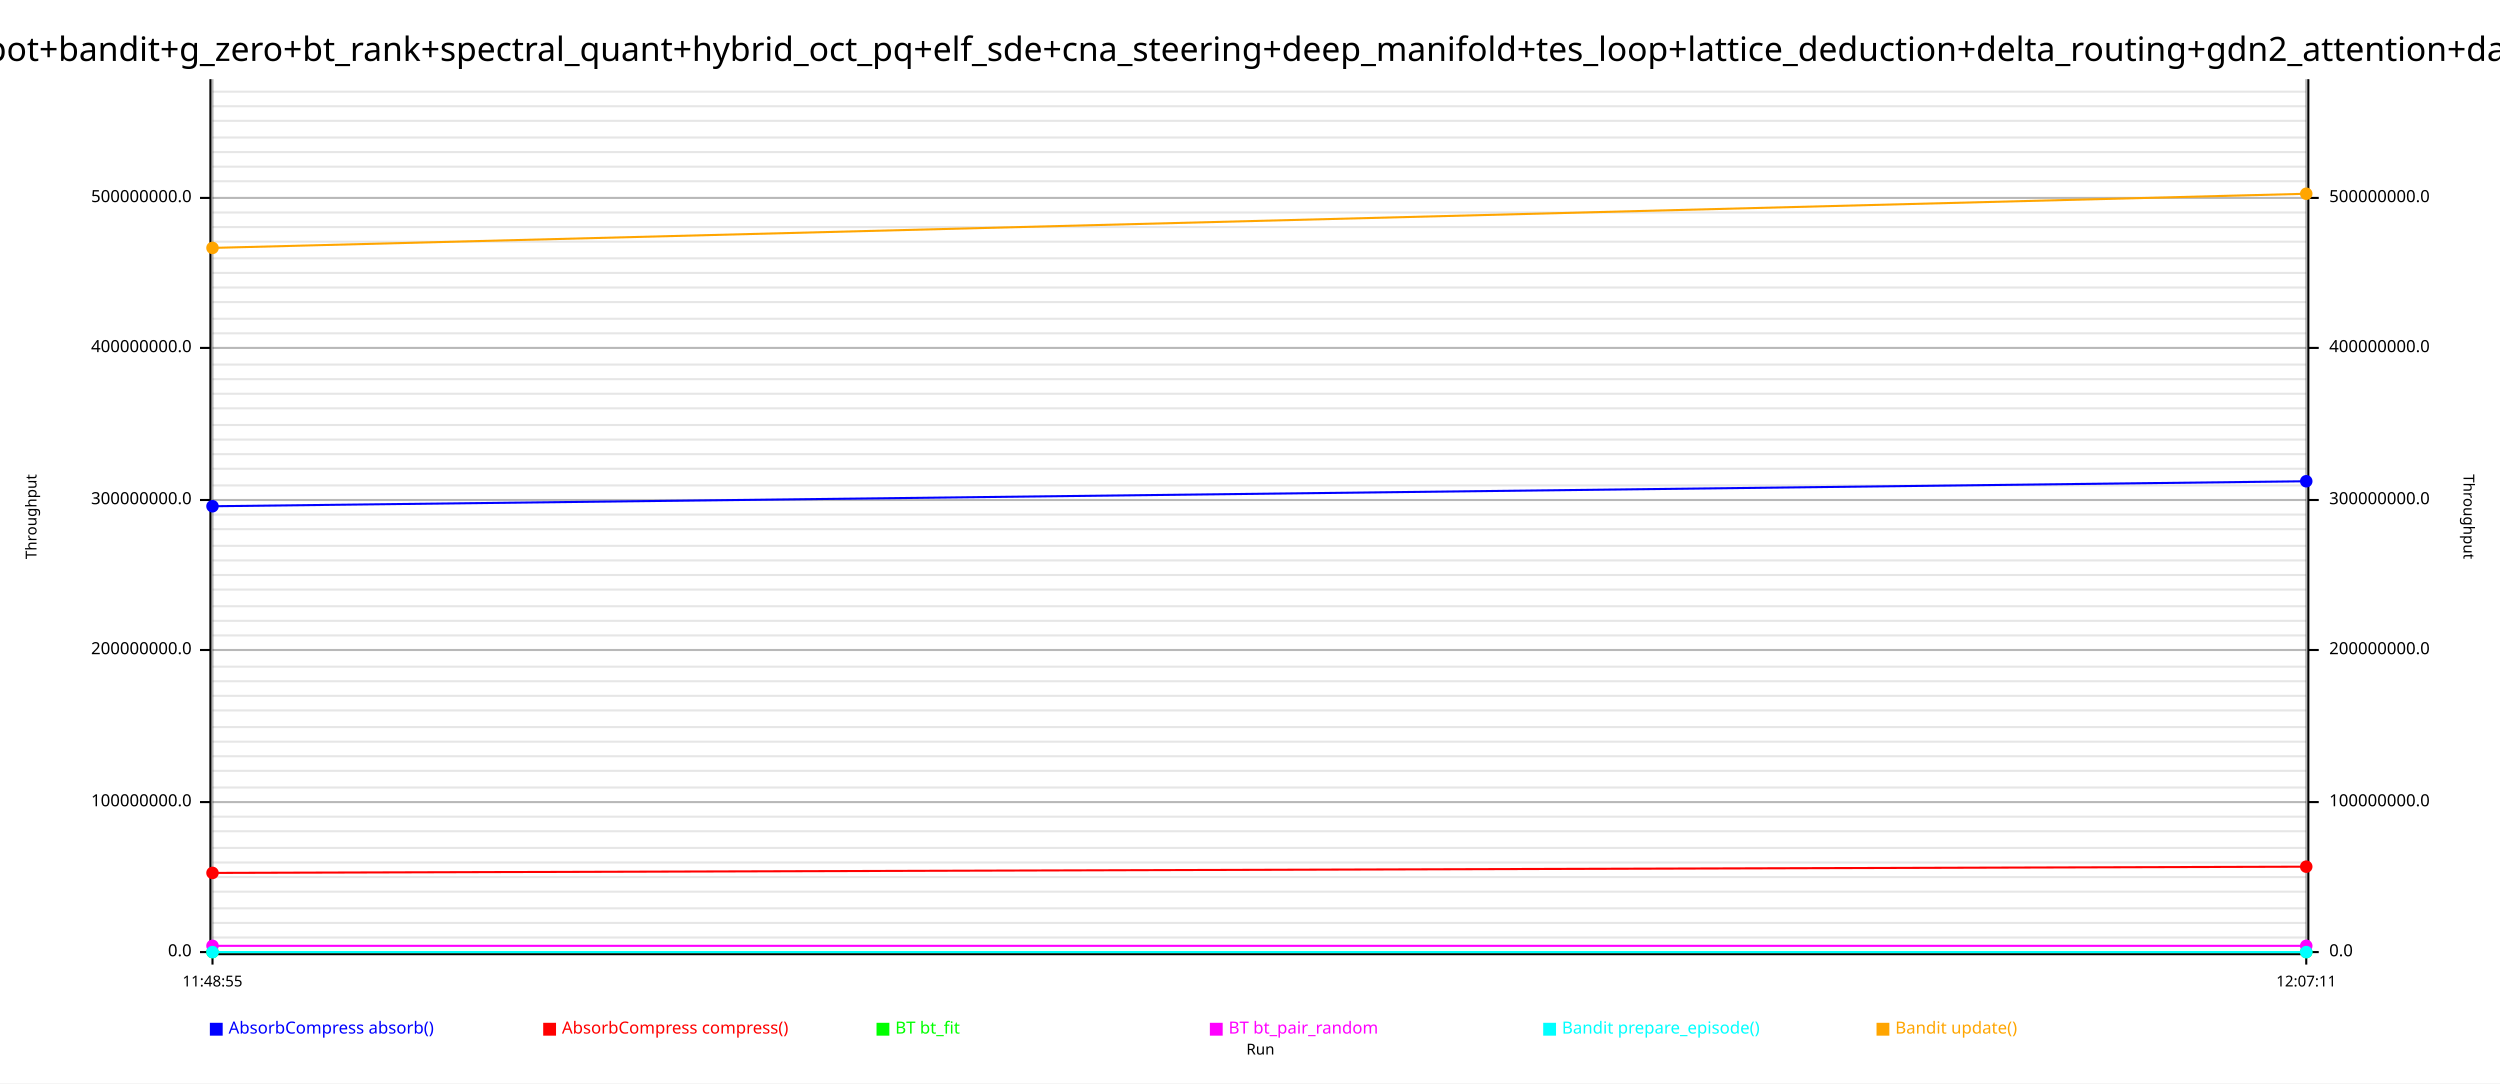
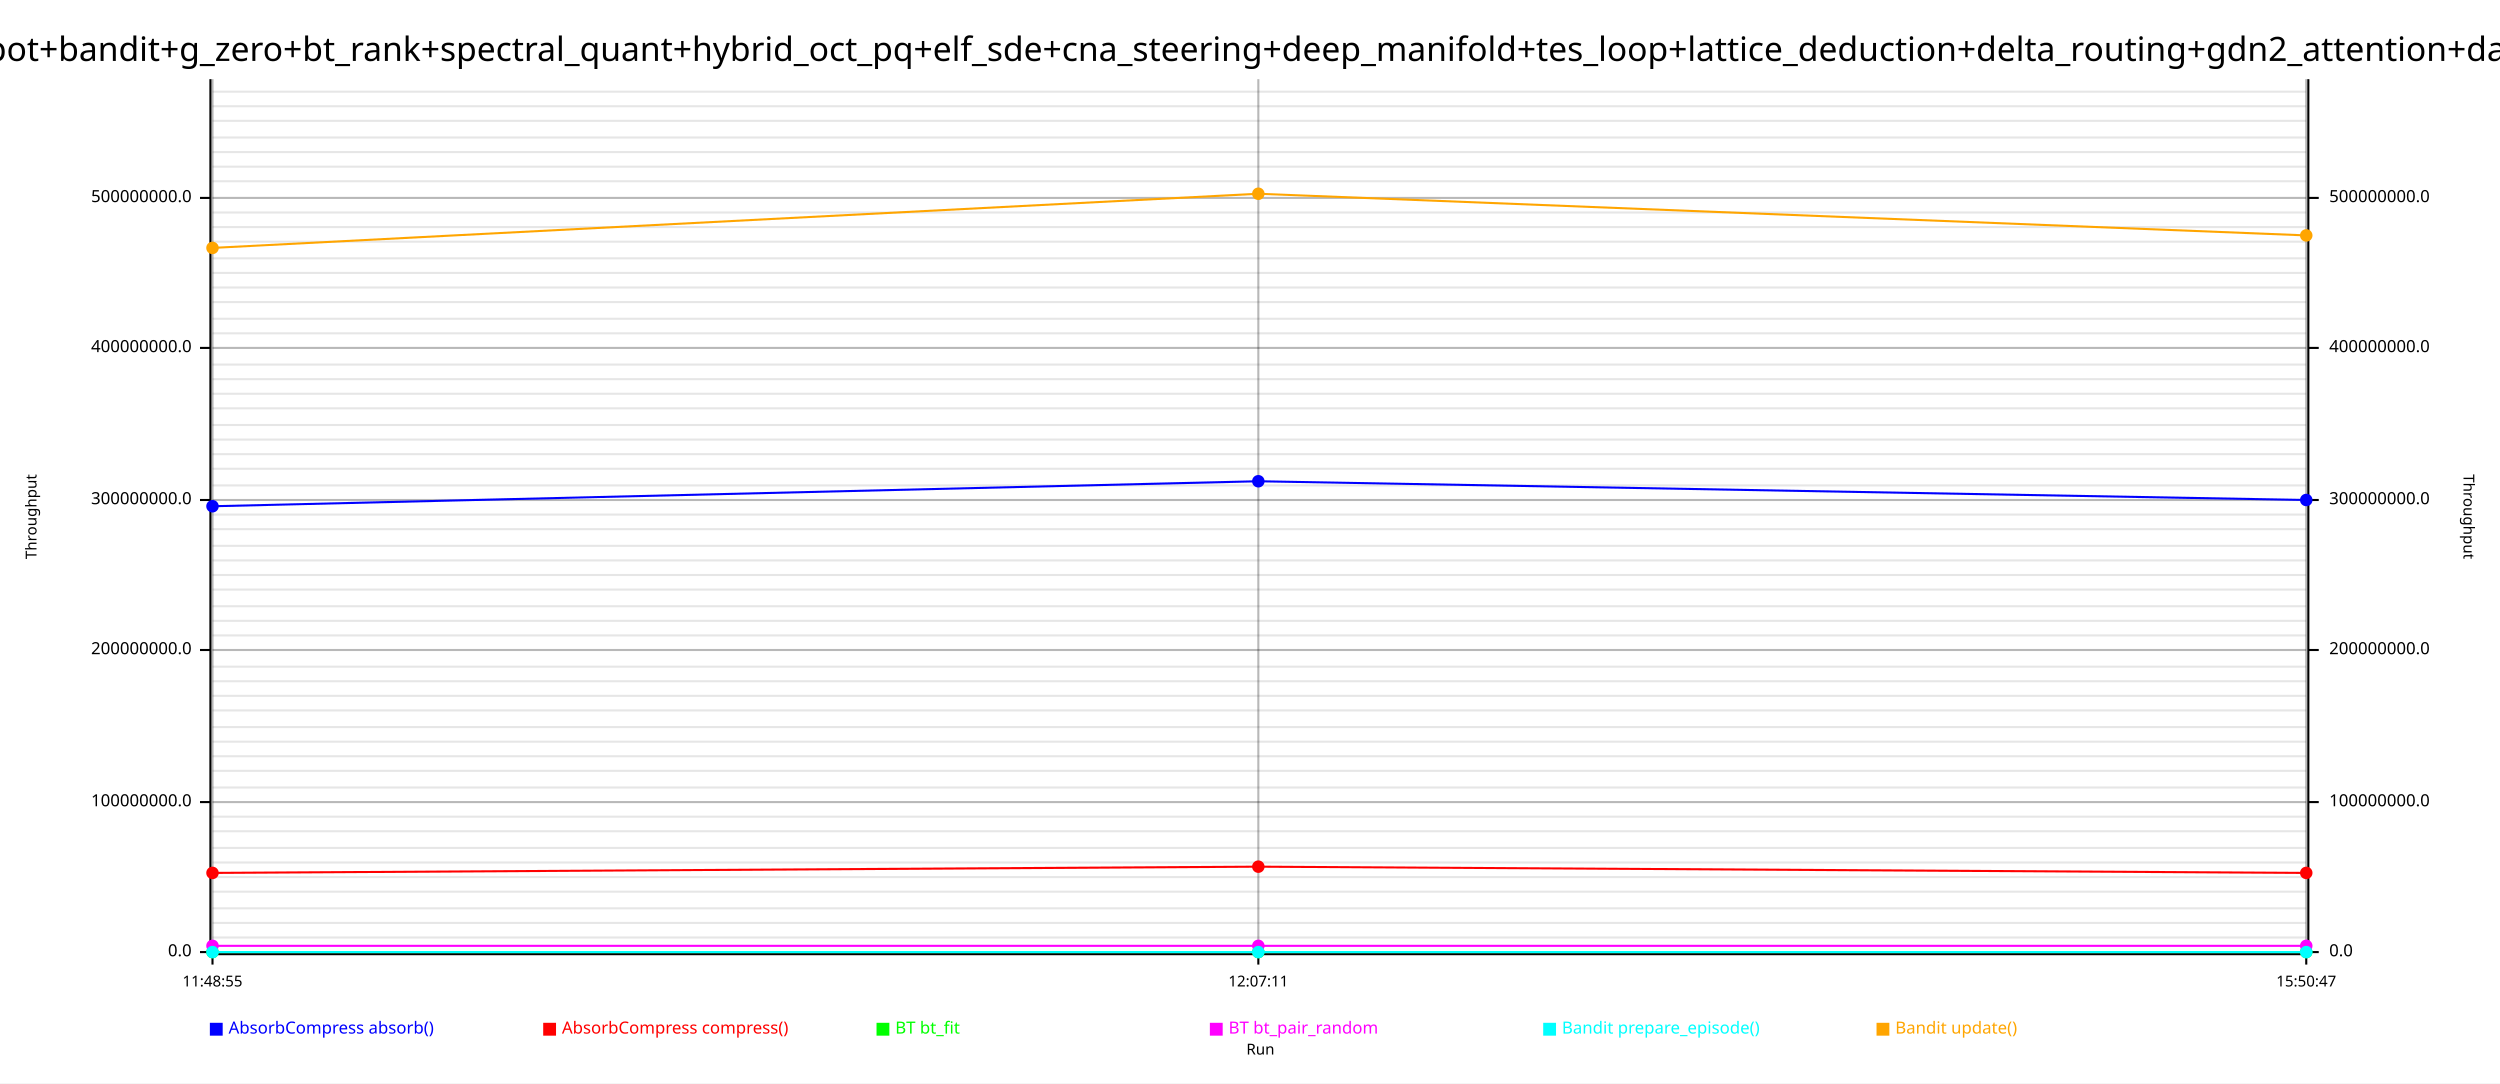
<svg xmlns="http://www.w3.org/2000/svg" width="1200" height="520" viewBox="0 0 1200 520">
  <rect x="0" y="0" width="1200" height="520" opacity="1" fill="#FFFFFF" stroke="none" />
  <text x="600" y="17" dy="0.76em" text-anchor="middle" font-family="sans-serif" font-size="16.129" opacity="1" fill="#000000">
Distill — Time Series [sparse_mlp+domain_latent+ppot+bandit+g_zero+bt_rank+spectral_quant+hybrid_oct_pq+elf_sde+cna_steering+deep_manifold+tes_loop+lattice_deduction+delta_routing+gdn2_attention+dash_attn+dreamer+lt2_looped+plasma_path+tf_loop]
</text>
  <line opacity="0.1" stroke="#000000" stroke-width="1" x1="102" y1="457" x2="102" y2="38" />
+   <line opacity="0.1" stroke="#000000" stroke-width="1" x1="604" y1="457" x2="604" y2="38" />
  <line opacity="0.1" stroke="#000000" stroke-width="1" x1="1107" y1="457" x2="1107" y2="38" />
  <line opacity="0.1" stroke="#000000" stroke-width="1" x1="102" y1="457" x2="1107" y2="457" />
  <line opacity="0.1" stroke="#000000" stroke-width="1" x1="102" y1="450" x2="1107" y2="450" />
  <line opacity="0.1" stroke="#000000" stroke-width="1" x1="102" y1="443" x2="1107" y2="443" />
  <line opacity="0.1" stroke="#000000" stroke-width="1" x1="102" y1="436" x2="1107" y2="436" />
  <line opacity="0.1" stroke="#000000" stroke-width="1" x1="102" y1="428" x2="1107" y2="428" />
  <line opacity="0.1" stroke="#000000" stroke-width="1" x1="102" y1="421" x2="1107" y2="421" />
  <line opacity="0.1" stroke="#000000" stroke-width="1" x1="102" y1="414" x2="1107" y2="414" />
  <line opacity="0.1" stroke="#000000" stroke-width="1" x1="102" y1="407" x2="1107" y2="407" />
  <line opacity="0.1" stroke="#000000" stroke-width="1" x1="102" y1="399" x2="1107" y2="399" />
  <line opacity="0.1" stroke="#000000" stroke-width="1" x1="102" y1="392" x2="1107" y2="392" />
  <line opacity="0.1" stroke="#000000" stroke-width="1" x1="102" y1="385" x2="1107" y2="385" />
  <line opacity="0.1" stroke="#000000" stroke-width="1" x1="102" y1="378" x2="1107" y2="378" />
  <line opacity="0.1" stroke="#000000" stroke-width="1" x1="102" y1="370" x2="1107" y2="370" />
  <line opacity="0.1" stroke="#000000" stroke-width="1" x1="102" y1="363" x2="1107" y2="363" />
  <line opacity="0.1" stroke="#000000" stroke-width="1" x1="102" y1="356" x2="1107" y2="356" />
  <line opacity="0.1" stroke="#000000" stroke-width="1" x1="102" y1="349" x2="1107" y2="349" />
  <line opacity="0.1" stroke="#000000" stroke-width="1" x1="102" y1="341" x2="1107" y2="341" />
  <line opacity="0.1" stroke="#000000" stroke-width="1" x1="102" y1="334" x2="1107" y2="334" />
  <line opacity="0.1" stroke="#000000" stroke-width="1" x1="102" y1="327" x2="1107" y2="327" />
  <line opacity="0.1" stroke="#000000" stroke-width="1" x1="102" y1="320" x2="1107" y2="320" />
  <line opacity="0.1" stroke="#000000" stroke-width="1" x1="102" y1="312" x2="1107" y2="312" />
  <line opacity="0.1" stroke="#000000" stroke-width="1" x1="102" y1="305" x2="1107" y2="305" />
  <line opacity="0.1" stroke="#000000" stroke-width="1" x1="102" y1="298" x2="1107" y2="298" />
  <line opacity="0.1" stroke="#000000" stroke-width="1" x1="102" y1="291" x2="1107" y2="291" />
  <line opacity="0.1" stroke="#000000" stroke-width="1" x1="102" y1="283" x2="1107" y2="283" />
  <line opacity="0.1" stroke="#000000" stroke-width="1" x1="102" y1="276" x2="1107" y2="276" />
  <line opacity="0.1" stroke="#000000" stroke-width="1" x1="102" y1="269" x2="1107" y2="269" />
  <line opacity="0.1" stroke="#000000" stroke-width="1" x1="102" y1="262" x2="1107" y2="262" />
  <line opacity="0.1" stroke="#000000" stroke-width="1" x1="102" y1="254" x2="1107" y2="254" />
  <line opacity="0.1" stroke="#000000" stroke-width="1" x1="102" y1="247" x2="1107" y2="247" />
  <line opacity="0.1" stroke="#000000" stroke-width="1" x1="102" y1="240" x2="1107" y2="240" />
  <line opacity="0.1" stroke="#000000" stroke-width="1" x1="102" y1="233" x2="1107" y2="233" />
  <line opacity="0.1" stroke="#000000" stroke-width="1" x1="102" y1="225" x2="1107" y2="225" />
  <line opacity="0.1" stroke="#000000" stroke-width="1" x1="102" y1="218" x2="1107" y2="218" />
  <line opacity="0.1" stroke="#000000" stroke-width="1" x1="102" y1="211" x2="1107" y2="211" />
  <line opacity="0.1" stroke="#000000" stroke-width="1" x1="102" y1="204" x2="1107" y2="204" />
  <line opacity="0.1" stroke="#000000" stroke-width="1" x1="102" y1="196" x2="1107" y2="196" />
  <line opacity="0.1" stroke="#000000" stroke-width="1" x1="102" y1="189" x2="1107" y2="189" />
  <line opacity="0.1" stroke="#000000" stroke-width="1" x1="102" y1="182" x2="1107" y2="182" />
  <line opacity="0.1" stroke="#000000" stroke-width="1" x1="102" y1="175" x2="1107" y2="175" />
  <line opacity="0.1" stroke="#000000" stroke-width="1" x1="102" y1="167" x2="1107" y2="167" />
  <line opacity="0.1" stroke="#000000" stroke-width="1" x1="102" y1="160" x2="1107" y2="160" />
  <line opacity="0.1" stroke="#000000" stroke-width="1" x1="102" y1="153" x2="1107" y2="153" />
  <line opacity="0.1" stroke="#000000" stroke-width="1" x1="102" y1="145" x2="1107" y2="145" />
  <line opacity="0.1" stroke="#000000" stroke-width="1" x1="102" y1="138" x2="1107" y2="138" />
  <line opacity="0.1" stroke="#000000" stroke-width="1" x1="102" y1="131" x2="1107" y2="131" />
  <line opacity="0.1" stroke="#000000" stroke-width="1" x1="102" y1="124" x2="1107" y2="124" />
  <line opacity="0.1" stroke="#000000" stroke-width="1" x1="102" y1="116" x2="1107" y2="116" />
  <line opacity="0.1" stroke="#000000" stroke-width="1" x1="102" y1="109" x2="1107" y2="109" />
  <line opacity="0.1" stroke="#000000" stroke-width="1" x1="102" y1="102" x2="1107" y2="102" />
  <line opacity="0.1" stroke="#000000" stroke-width="1" x1="102" y1="95" x2="1107" y2="95" />
  <line opacity="0.1" stroke="#000000" stroke-width="1" x1="102" y1="87" x2="1107" y2="87" />
  <line opacity="0.1" stroke="#000000" stroke-width="1" x1="102" y1="80" x2="1107" y2="80" />
  <line opacity="0.1" stroke="#000000" stroke-width="1" x1="102" y1="73" x2="1107" y2="73" />
  <line opacity="0.1" stroke="#000000" stroke-width="1" x1="102" y1="66" x2="1107" y2="66" />
  <line opacity="0.1" stroke="#000000" stroke-width="1" x1="102" y1="58" x2="1107" y2="58" />
  <line opacity="0.1" stroke="#000000" stroke-width="1" x1="102" y1="51" x2="1107" y2="51" />
  <line opacity="0.1" stroke="#000000" stroke-width="1" x1="102" y1="44" x2="1107" y2="44" />
  <text x="12" y="248" dy="0.76em" text-anchor="middle" font-family="sans-serif" font-size="7.258" opacity="1" fill="#000000" transform="rotate(270, 12, 248)">
Throughput
</text>
  <text x="605" y="508" dy="-0.5ex" text-anchor="middle" font-family="sans-serif" font-size="7.258" opacity="1" fill="#000000">
Run
</text>
  <text x="1188" y="248" dy="0.76em" text-anchor="middle" font-family="sans-serif" font-size="7.258" opacity="1" fill="#000000" transform="rotate(90, 1188, 248)">
Throughput
</text>
  <line opacity="0.2" stroke="#000000" stroke-width="1" x1="102" y1="457" x2="102" y2="38" />
+   <line opacity="0.2" stroke="#000000" stroke-width="1" x1="604" y1="457" x2="604" y2="38" />
  <line opacity="0.2" stroke="#000000" stroke-width="1" x1="1107" y1="457" x2="1107" y2="38" />
  <line opacity="0.2" stroke="#000000" stroke-width="1" x1="102" y1="457" x2="1107" y2="457" />
  <line opacity="0.2" stroke="#000000" stroke-width="1" x1="102" y1="385" x2="1107" y2="385" />
  <line opacity="0.2" stroke="#000000" stroke-width="1" x1="102" y1="312" x2="1107" y2="312" />
  <line opacity="0.2" stroke="#000000" stroke-width="1" x1="102" y1="240" x2="1107" y2="240" />
  <line opacity="0.2" stroke="#000000" stroke-width="1" x1="102" y1="167" x2="1107" y2="167" />
  <line opacity="0.2" stroke="#000000" stroke-width="1" x1="102" y1="95" x2="1107" y2="95" />
  <polyline fill="none" opacity="1" stroke="#000000" stroke-width="1" points="101,38 101,457 " />
  <text x="92" y="457" dy="0.5ex" text-anchor="end" font-family="sans-serif" font-size="8.065" opacity="1" fill="#000000">
0.0
</text>
  <polyline fill="none" opacity="1" stroke="#000000" stroke-width="1" points="96,457 101,457 " />
  <text x="92" y="385" dy="0.5ex" text-anchor="end" font-family="sans-serif" font-size="8.065" opacity="1" fill="#000000">
100000000.0
</text>
  <polyline fill="none" opacity="1" stroke="#000000" stroke-width="1" points="96,385 101,385 " />
  <text x="92" y="312" dy="0.5ex" text-anchor="end" font-family="sans-serif" font-size="8.065" opacity="1" fill="#000000">
200000000.0
</text>
  <polyline fill="none" opacity="1" stroke="#000000" stroke-width="1" points="96,312 101,312 " />
  <text x="92" y="240" dy="0.5ex" text-anchor="end" font-family="sans-serif" font-size="8.065" opacity="1" fill="#000000">
300000000.0
</text>
  <polyline fill="none" opacity="1" stroke="#000000" stroke-width="1" points="96,240 101,240 " />
  <text x="92" y="167" dy="0.5ex" text-anchor="end" font-family="sans-serif" font-size="8.065" opacity="1" fill="#000000">
400000000.0
</text>
  <polyline fill="none" opacity="1" stroke="#000000" stroke-width="1" points="96,167 101,167 " />
  <text x="92" y="95" dy="0.5ex" text-anchor="end" font-family="sans-serif" font-size="8.065" opacity="1" fill="#000000">
500000000.0
</text>
  <polyline fill="none" opacity="1" stroke="#000000" stroke-width="1" points="96,95 101,95 " />
  <polyline fill="none" opacity="1" stroke="#000000" stroke-width="1" points="102,458 1107,458 " />
  <text x="102" y="468" dy="0.76em" text-anchor="middle" font-family="sans-serif" font-size="7.258" opacity="1" fill="#000000">
11:48:55
</text>
  <polyline fill="none" opacity="1" stroke="#000000" stroke-width="1" points="102,458 102,463 " />
+   <text x="604" y="468" dy="0.76em" text-anchor="middle" font-family="sans-serif" font-size="7.258" opacity="1" fill="#000000">
+ 12:07:11
+ </text>
+   <polyline fill="none" opacity="1" stroke="#000000" stroke-width="1" points="604,458 604,463 " />
  <text x="1107" y="468" dy="0.76em" text-anchor="middle" font-family="sans-serif" font-size="7.258" opacity="1" fill="#000000">
- 12:07:11
+ 15:50:47
</text>
  <polyline fill="none" opacity="1" stroke="#000000" stroke-width="1" points="1107,458 1107,463 " />
  <polyline fill="none" opacity="1" stroke="#000000" stroke-width="1" points="1108,38 1108,457 " />
  <text x="1118" y="457" dy="0.5ex" text-anchor="start" font-family="sans-serif" font-size="8.065" opacity="1" fill="#000000">
0.0
</text>
  <polyline fill="none" opacity="1" stroke="#000000" stroke-width="1" points="1108,457 1113,457 " />
  <text x="1118" y="385" dy="0.5ex" text-anchor="start" font-family="sans-serif" font-size="8.065" opacity="1" fill="#000000">
100000000.0
</text>
  <polyline fill="none" opacity="1" stroke="#000000" stroke-width="1" points="1108,385 1113,385 " />
  <text x="1118" y="312" dy="0.5ex" text-anchor="start" font-family="sans-serif" font-size="8.065" opacity="1" fill="#000000">
200000000.0
</text>
  <polyline fill="none" opacity="1" stroke="#000000" stroke-width="1" points="1108,312 1113,312 " />
  <text x="1118" y="240" dy="0.5ex" text-anchor="start" font-family="sans-serif" font-size="8.065" opacity="1" fill="#000000">
300000000.0
</text>
  <polyline fill="none" opacity="1" stroke="#000000" stroke-width="1" points="1108,240 1113,240 " />
  <text x="1118" y="167" dy="0.5ex" text-anchor="start" font-family="sans-serif" font-size="8.065" opacity="1" fill="#000000">
400000000.0
</text>
  <polyline fill="none" opacity="1" stroke="#000000" stroke-width="1" points="1108,167 1113,167 " />
  <text x="1118" y="95" dy="0.5ex" text-anchor="start" font-family="sans-serif" font-size="8.065" opacity="1" fill="#000000">
500000000.0
</text>
  <polyline fill="none" opacity="1" stroke="#000000" stroke-width="1" points="1108,95 1113,95 " />
-   <polyline fill="none" opacity="1" stroke="#0000FF" stroke-width="1" points="102,243 1107,231 " />
+   <polyline fill="none" opacity="1" stroke="#0000FF" stroke-width="1" points="102,243 604,231 1107,240 " />
  <circle cx="102" cy="243" r="3" opacity="1" fill="#0000FF" stroke="none" stroke-width="1" />
-   <circle cx="1107" cy="231" r="3" opacity="1" fill="#0000FF" stroke="none" stroke-width="1" />
+   <circle cx="604" cy="231" r="3" opacity="1" fill="#0000FF" stroke="none" stroke-width="1" />
+   <circle cx="1107" cy="240" r="3" opacity="1" fill="#0000FF" stroke="none" stroke-width="1" />
  <text x="100" y="490" dy="0.76em" text-anchor="start" font-family="sans-serif" font-size="8.065" opacity="1" fill="#0000FF">
■ AbsorbCompress absorb()
</text>
-   <polyline fill="none" opacity="1" stroke="#FF0000" stroke-width="1" points="102,419 1107,416 " />
+   <polyline fill="none" opacity="1" stroke="#FF0000" stroke-width="1" points="102,419 604,416 1107,419 " />
  <circle cx="102" cy="419" r="3" opacity="1" fill="#FF0000" stroke="none" stroke-width="1" />
-   <circle cx="1107" cy="416" r="3" opacity="1" fill="#FF0000" stroke="none" stroke-width="1" />
+   <circle cx="604" cy="416" r="3" opacity="1" fill="#FF0000" stroke="none" stroke-width="1" />
+   <circle cx="1107" cy="419" r="3" opacity="1" fill="#FF0000" stroke="none" stroke-width="1" />
  <text x="260" y="490" dy="0.76em" text-anchor="start" font-family="sans-serif" font-size="8.065" opacity="1" fill="#FF0000">
■ AbsorbCompress compress()
</text>
-   <polyline fill="none" opacity="1" stroke="#00FF00" stroke-width="1" points="102,457 1107,457 " />
+   <polyline fill="none" opacity="1" stroke="#00FF00" stroke-width="1" points="102,457 604,457 1107,457 " />
  <circle cx="102" cy="457" r="3" opacity="1" fill="#00FF00" stroke="none" stroke-width="1" />
+   <circle cx="604" cy="457" r="3" opacity="1" fill="#00FF00" stroke="none" stroke-width="1" />
  <circle cx="1107" cy="457" r="3" opacity="1" fill="#00FF00" stroke="none" stroke-width="1" />
  <text x="420" y="490" dy="0.76em" text-anchor="start" font-family="sans-serif" font-size="8.065" opacity="1" fill="#00FF00">
■ BT bt_fit
</text>
-   <polyline fill="none" opacity="1" stroke="#FF00FF" stroke-width="1" points="102,454 1107,454 " />
+   <polyline fill="none" opacity="1" stroke="#FF00FF" stroke-width="1" points="102,454 604,454 1107,454 " />
  <circle cx="102" cy="454" r="3" opacity="1" fill="#FF00FF" stroke="none" stroke-width="1" />
+   <circle cx="604" cy="454" r="3" opacity="1" fill="#FF00FF" stroke="none" stroke-width="1" />
  <circle cx="1107" cy="454" r="3" opacity="1" fill="#FF00FF" stroke="none" stroke-width="1" />
  <text x="580" y="490" dy="0.76em" text-anchor="start" font-family="sans-serif" font-size="8.065" opacity="1" fill="#FF00FF">
■ BT bt_pair_random
</text>
-   <polyline fill="none" opacity="1" stroke="#00FFFF" stroke-width="1" points="102,457 1107,457 " />
+   <polyline fill="none" opacity="1" stroke="#00FFFF" stroke-width="1" points="102,457 604,457 1107,457 " />
  <circle cx="102" cy="457" r="3" opacity="1" fill="#00FFFF" stroke="none" stroke-width="1" />
+   <circle cx="604" cy="457" r="3" opacity="1" fill="#00FFFF" stroke="none" stroke-width="1" />
  <circle cx="1107" cy="457" r="3" opacity="1" fill="#00FFFF" stroke="none" stroke-width="1" />
  <text x="740" y="490" dy="0.76em" text-anchor="start" font-family="sans-serif" font-size="8.065" opacity="1" fill="#00FFFF">
■ Bandit prepare_episode()
</text>
-   <polyline fill="none" opacity="1" stroke="#FFA500" stroke-width="1" points="102,119 1107,93 " />
+   <polyline fill="none" opacity="1" stroke="#FFA500" stroke-width="1" points="102,119 604,93 1107,113 " />
  <circle cx="102" cy="119" r="3" opacity="1" fill="#FFA500" stroke="none" stroke-width="1" />
-   <circle cx="1107" cy="93" r="3" opacity="1" fill="#FFA500" stroke="none" stroke-width="1" />
+   <circle cx="604" cy="93" r="3" opacity="1" fill="#FFA500" stroke="none" stroke-width="1" />
+   <circle cx="1107" cy="113" r="3" opacity="1" fill="#FFA500" stroke="none" stroke-width="1" />
  <text x="900" y="490" dy="0.76em" text-anchor="start" font-family="sans-serif" font-size="8.065" opacity="1" fill="#FFA500">
■ Bandit update()
</text>
</svg>
